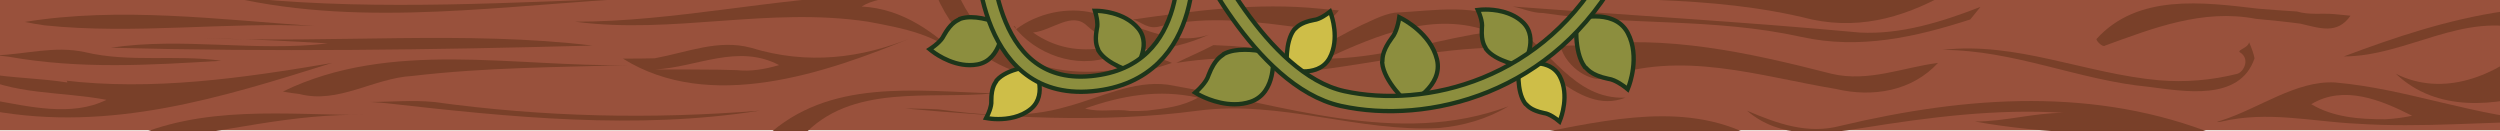
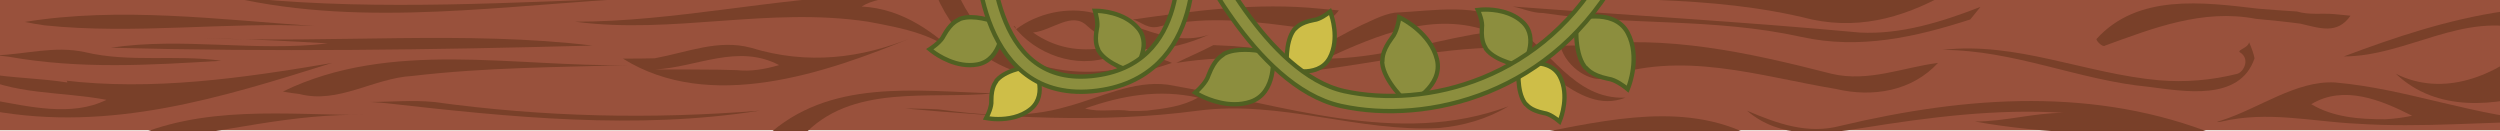
<svg xmlns="http://www.w3.org/2000/svg" id="TopBorder" viewBox="0 0 1152 60">
  <defs>
    <style>
      .cls-1 {
        stroke: #8c8e3e;
        stroke-width: 5px;
      }

      .cls-1, .cls-2 {
        fill: none;
        stroke-miterlimit: 10;
      }

+       .cls-2 {
+         stroke: #506022;
+         stroke-width: 9px;
+       }
+ 
      .cls-3 {
-         fill: #1d351a;
+         fill: #8c8e3e;
      }

      .cls-4 {
-         fill: #8c8e3e;
+         fill: #794029;
      }

      .cls-5 {
-         fill: #794029;
-       }
- 
-       .cls-2 {
-         stroke: #1d351a;
-         stroke-width: 9px;
+         fill: #99513c;
      }

      .cls-6 {
-         fill: #99513c;
+         fill: #506022;
      }

      .cls-7 {
        fill: #cebe48;
      }
    </style>
  </defs>
  <g id="BGTop">
-     <rect class="cls-6" width="1152" height="60" />
+     <rect class="cls-5" width="1152" height="60" />
    <g>
-       <path class="cls-5" d="m11.43,10.11c43.59-7.11,89.59-1.11,133.59,1.89-41-2-83,4-124.49-.32-3.21-.45-6.29-.98-9.1-1.57Z" />
-       <path class="cls-5" d="m-1.57,25.48c13.59-.48,26.59-4.48,40.59-1.48,21,5,42,1,63,4-33,2-65,4-98.13-1.88-3.29-.38-5.46-.64-5.46-.64Z" />
-       <path class="cls-5" d="m-6.88,33.86c12.9,2.14,24.9,2.14,37.9,4.14,0-1-1-1-2-1,41,5,83-1,124-8C102.02,45,51.02,61-3.98,51v-5c17,3,37,8,53,0-21-4-43-2-62.02-12.47,2.04-.16,6.12.34,6.12.34h0Z" />
-       <path class="cls-5" d="m58.33,64.5c34.69-16.5,73.69-11.5,110.69-11.5-34-1-66,8-100.24,11.92-5.22-.21-10.45-.42-10.45-.42Z" />
-       <path class="cls-5" d="m93.76,17.6c59.26,2.4,121.26-3.6,179.26,3.4-74,2-148,3-222,1,33-5,67,2,100-2-17-1-35-2-52.08-2.26-3.22-.09-5.18-.15-5.18-.15h0Z" />
-       <path class="cls-5" d="m130.35,42.17c49.68-24.17,106.68-11.17,159.68-12.17-33,1-66,1-100,5-18,1-34,13-52.05,8.32-4.63-.52-7.62-1.16-7.62-1.16h0Z" />
-       <path class="cls-5" d="m170.43,46.97c9.59.03,19.59-.97,29.59.03,51,7,100,8,150,4-57,9-115,3-172.25-3.47-4.36-.31-7.34-.56-7.34-.56Z" />
-       <path class="cls-5" d="m106.8-1.28c62.22,14.28,127.22,3.28,190.22.28-60,2-121,6-180.75.34-5.75-.37-9.48-.62-9.48-.62h0Z" />
-       <path class="cls-5" d="m402.88-2.42c-45.86,1.42-91.86,12.42-137.86,12.42,45,6,89-7,135,0,16,3,33,6,44,18-13-13-28-24-47-25,5-3,11-4,17-4-1,0-2-1-3.24-.83-3.4-.36-7.9-.59-7.9-.59Z" />
-       <path class="cls-5" d="m294.6,26.98c-2.58.02-4.58.02-7.58.02,40,25,93,7,134-10-24,10-49,13-75,5-15-4-29,2-44.27,4.85,0,0-3.59.1-7.15.13h0Zm36.66,5.14c-10.24-.12-19.24-.12-29.24-.12,19-1,38-12,57-2-7,2-13,3-19.54,2.32-2.1-.04-4.98-.12-8.23-.2h.01Z" />
-       <path class="cls-5" d="m422.74,50.07c-1.71-.07-3.71-.07-5.71-.07,45,4,90,7,135,1,38-5,74,10,111,8,11-1,22-4,32-10-51,19-104-1-157-10-16-2-31,6-46,10-20,6-40,4-59.62,1.4-4.18-.21-7.34-.32-9.67-.32h0Zm97.88,1.07c-6.59-1.15-13.59.85-20.59-1.15,17-6,34-9,52-5-7,4-15,5-23.48,5.99-2.02.16-4.84.21-7.93.16h0Z" />
-       <path class="cls-5" d="m369.56,63.09c22.46-25.09,59.46-17.09,88.46-20.09-36-1-76-7-105,20,3,0,5,0,8.04-.17,4.24.11,8.51.26,8.51.26h-.01Z" />
-       <path class="cls-5" d="m431.38-2.36c19.64,45.36,67.64,45.36,108.64,31.36-2-1-5-2-7-2-33,13-76,6-91.32-29.44l-10.32.09h0Z" />
-       <path class="cls-5" d="m468.16,13.53c9.87-7.53,23.87-10.53,35.87-7.53,18,4,35,16,53,10-18,8-39,11-56-4-7-7-16,2-25,3,10,7,21,9,33,7,1,0,2,3,3,4-16,6-35-1-45-14,1,0,1,1,1.13,1.53" />
-       <path class="cls-5" d="m1165.35,5.68c-.33,3.32-.33,5.32-.33,8.32-30-9-56,12-85,12,24-9,48-17,73.39-20.75,6.96-.18,11.94.43,11.94.43Z" />
-       <path class="cls-5" d="m1023.52,56.05c21.5-5.05,41.5-.05,62.5.95,30,2,60-1,90-1-35-2-66-15-100-18-18-1-35,12-52.51,17.54-2.68.8-2.24.88,0,.51h.01Zm75.66-1.1c-12.16.05-24.16-.95-34.16-6.95,15-9,32-2,46.49,5.34-4.2.88-8.35,1.41-12.33,1.61Z" />
-       <path class="cls-5" d="m1167.27,19.7c-17.25,15.3-41.25,25.3-63.25,14.3,19,18,46,15,68,8,0-1-3-7-2.47-10.79-1.15-5.74-2.28-11.5-2.28-11.5h0Z" />
-       <path class="cls-5" d="m633.52,8.76c-16.5,7.24-30.5,16.24-44.5,25.24,33-2,65-11,98-12,22,0,39,32,62,23-24,1-35-23-53-34-15-10-35-6-53.28-5.16-2.67.35-5.82,1.41-9.22,2.92Zm45.36,7.11c-22.86,4.13-44.86,11.13-67.86,11.13,24-11,50-22,75.79-12.32,0,0-3.24.44-7.93,1.19Z" />
-       <path class="cls-5" d="m1083.12,7.23c-6.1,8.77-14.1,5.77-23.04,3.68-3.06-.41-6.43-.8-9.93-1.18s-7.13-.75-10.76-1.07c-24.36-4.66-47.36,4.34-69.36,12.34-1,1-4-2-4-3,19-21,49-17,74.46-14.01,2.92.24,5.92.47,8.94.7s6.05.43,9.05.61c5.55,1.7,11.55.7,17.13,1.2,2.65.27,5.17.53,7.51.73h0Z" />
-       <path class="cls-5" d="m616.94,4.8c-3.92,5.2-9.92,8.2-15.92,8.2-22-3-44-6-66-1-6,2-9-2-13-3,28-4,57-8,86.36-4.99,5.13.42,8.56.79,8.56.79Z" />
-       <path class="cls-5" d="m559.15,20.79c-6.13,3.21-11.13,5.21-17.13,8.21,13-2,26-3,39-1,0-7-7-6-12.31-6.75-4.77-.26-9.56-.46-9.56-.46Z" />
-       <path class="cls-5" d="m1021.74,62.4c-55.72-22.4-114.72-18.4-173.72-4.4-15,4-29-1-43-7,15,13,35,11,53,8,31-5,62-9,93-7-14,0-27,4-41,4,33,6,68,6,102.07,6.81,5.94-.25,9.65-.41,9.65-.41h0Z" />
-       <path class="cls-5" d="m912.59,3.18c-17.57,6.82-36.57,12.82-55.57,11.82-54-5-107-8-160-12,5,1,9,3,14,3,40,6,78,2,119,11,27,6,53,0,77.88-8.03,0,0,4.69-5.79,4.69-5.79Z" />
-       <path class="cls-5" d="m900.39-4.85c-20.37,11.85-41.37,18.85-65.37,13.85-24-6-47-8-71-9,41-4,83-14,124.11-6.36,6.98.79,12.26,1.51,12.26,1.51Z" />
-       <path class="cls-5" d="m718.91,21.02c3.11,10.98,15.11,16.98,20.11,14.98,36-13,71-1,107,5,17,4,35,1,47-12-16,2-32,9-49,5-39-10-76-18-114.68-13.08-6.29.13-10.43.1-10.43.1Z" />
-       <path class="cls-5" d="m804.63,61.47c-32.61-15.47-70.61-4.47-104.61,1.53,34,4,67-5,100.91-1.79,2.36.16,3.7.25,3.7.25h0Z" />
-       <path class="cls-5" d="m1036.38,19.45c-.36,2.55-5.36,3.55-4.36,4.55,5,3,2,9-1,10-12,3-24,4-36,3-34-3-66-18-100-14,33,0,63,14,95,17,16,2,42,7,48.86-13.08-.31-1.88-1.11-4.28-2.5-7.47Z" />
+       <path class="cls-4" d="m11.43,10.11c43.59-7.11,89.59-1.11,133.59,1.89-41-2-83,4-124.49-.32-3.21-.45-6.29-.98-9.1-1.57Z" />
+       <path class="cls-4" d="m-1.57,25.48c13.59-.48,26.59-4.48,40.59-1.48,21,5,42,1,63,4-33,2-65,4-98.13-1.88-3.29-.38-5.46-.64-5.46-.64Z" />
+       <path class="cls-4" d="m-6.88,33.86c12.9,2.14,24.9,2.14,37.9,4.14,0-1-1-1-2-1,41,5,83-1,124-8C102.02,45,51.02,61-3.98,51v-5c17,3,37,8,53,0-21-4-43-2-62.02-12.47,2.04-.16,6.12.34,6.12.34h0Z" />
+       <path class="cls-4" d="m58.33,64.5c34.69-16.5,73.69-11.5,110.69-11.5-34-1-66,8-100.24,11.92-5.22-.21-10.45-.42-10.45-.42Z" />
+       <path class="cls-4" d="m93.76,17.6c59.26,2.4,121.26-3.6,179.26,3.4-74,2-148,3-222,1,33-5,67,2,100-2-17-1-35-2-52.08-2.26-3.22-.09-5.18-.15-5.18-.15h0Z" />
+       <path class="cls-4" d="m130.35,42.17c49.68-24.17,106.68-11.17,159.68-12.17-33,1-66,1-100,5-18,1-34,13-52.05,8.32-4.63-.52-7.62-1.16-7.62-1.16h0Z" />
+       <path class="cls-4" d="m170.43,46.97c9.59.03,19.59-.97,29.59.03,51,7,100,8,150,4-57,9-115,3-172.25-3.47-4.36-.31-7.34-.56-7.34-.56Z" />
+       <path class="cls-4" d="m106.8-1.28c62.22,14.28,127.22,3.28,190.22.28-60,2-121,6-180.75.34-5.75-.37-9.48-.62-9.48-.62h0Z" />
+       <path class="cls-4" d="m402.88-2.42c-45.86,1.42-91.86,12.42-137.86,12.42,45,6,89-7,135,0,16,3,33,6,44,18-13-13-28-24-47-25,5-3,11-4,17-4-1,0-2-1-3.24-.83-3.4-.36-7.9-.59-7.9-.59h0Z" />
+       <path class="cls-4" d="m294.6,26.98c-2.58.02-4.58.02-7.58.02,40,25,93,7,134-10-24,10-49,13-75,5-15-4-29,2-44.27,4.85,0,0-3.59.1-7.15.13h0Zm36.66,5.14c-10.24-.12-19.24-.12-29.24-.12,19-1,38-12,57-2-7,2-13,3-19.54,2.32-2.1-.04-4.98-.12-8.23-.2h.01Z" />
+       <path class="cls-4" d="m422.74,50.07c-1.71-.07-3.71-.07-5.71-.07,45,4,90,7,135,1,38-5,74,10,111,8,11-1,22-4,32-10-51,19-104-1-157-10-16-2-31,6-46,10-20,6-40,4-59.62,1.4-4.18-.21-7.34-.32-9.67-.32h0Zm97.88,1.06c-6.59-1.15-13.59.85-20.59-1.15,17-6,34-9,52-5-7,4-15,5-23.48,5.99-2.02.16-4.84.21-7.93.16h0Z" />
+       <path class="cls-4" d="m369.56,63.09c22.46-25.09,59.46-17.09,88.46-20.09-36-1-76-7-105,20,3,0,5,0,8.04-.17,4.24.11,8.51.26,8.51.26h-.01Z" />
+       <path class="cls-4" d="m431.38-2.36c19.64,45.36,67.64,45.36,108.64,31.36-2-1-5-2-7-2-33,13-76,6-91.32-29.44l-10.32.09h0Z" />
+       <path class="cls-4" d="m468.16,13.53c9.87-7.53,23.87-10.53,35.87-7.53,18,4,35,16,53,10-18,8-39,11-56-4-7-7-16,2-25,3,10,7,21,9,33,7,1,0,2,3,3,4-16,6-35-1-45-14,1,0,1,1,1.13,1.53" />
+       <path class="cls-4" d="m1165.35,5.68c-.33,3.32-.33,5.32-.33,8.32-30-9-56,12-85,12,24-9,48-17,73.39-20.75,6.96-.18,11.94.43,11.94.43Z" />
+       <path class="cls-4" d="m1023.52,56.05c21.5-5.05,41.5-.05,62.5.95,30,2,60-1,90-1-35-2-66-15-100-18-18-1-35,12-52.51,17.54-2.68.8-2.24.88,0,.51h.01Zm75.66-1.1c-12.16.05-24.16-.95-34.16-6.95,15-9,32-2,46.49,5.34-4.2.88-8.35,1.41-12.33,1.61Z" />
+       <path class="cls-4" d="m1167.27,19.7c-17.25,15.3-41.25,25.3-63.25,14.3,19,18,46,15,68,8,0-1-3-7-2.47-10.79-1.15-5.74-2.28-11.5-2.28-11.5h0Z" />
+       <path class="cls-4" d="m633.52,8.76c-16.5,7.24-30.5,16.24-44.5,25.24,33-2,65-11,98-12,22,0,39,32,62,23-24,1-35-23-53-34-15-10-35-6-53.28-5.16-2.67.35-5.82,1.41-9.22,2.92Zm45.36,7.11c-22.86,4.13-44.86,11.13-67.86,11.13,24-11,50-22,75.79-12.32,0,0-3.24.44-7.93,1.19Z" />
+       <path class="cls-4" d="m1083.12,7.23c-6.1,8.77-14.1,5.77-23.04,3.68-3.06-.41-6.43-.8-9.93-1.18s-7.13-.75-10.76-1.07c-24.36-4.66-47.36,4.34-69.36,12.34-1,1-4-2-4-3,19-21,49-17,74.46-14.01,2.92.24,5.92.47,8.94.7s6.05.43,9.05.61c5.55,1.7,11.55.7,17.13,1.2,2.65.27,5.17.53,7.51.73h0Z" />
+       <path class="cls-4" d="m616.94,4.8c-3.92,5.2-9.92,8.2-15.92,8.2-22-3-44-6-66-1-6,2-9-2-13-3,28-4,57-8,86.36-4.99,5.13.42,8.56.79,8.56.79Z" />
+       <path class="cls-4" d="m559.15,20.79c-6.13,3.21-11.13,5.21-17.13,8.21,13-2,26-3,39-1,0-7-7-6-12.31-6.75-4.77-.26-9.56-.46-9.56-.46Z" />
+       <path class="cls-4" d="m1021.74,62.4c-55.72-22.4-114.72-18.4-173.72-4.4-15,4-29-1-43-7,15,13,35,11,53,8,31-5,62-9,93-7-14,0-27,4-41,4,33,6,68,6,102.07,6.81,5.94-.25,9.65-.41,9.65-.41h0Z" />
+       <path class="cls-4" d="m912.59,3.18c-17.57,6.82-36.57,12.82-55.57,11.82-54-5-107-8-160-12,5,1,9,3,14,3,40,6,78,2,119,11,27,6,53,0,77.88-8.03,0,0,4.69-5.79,4.69-5.79Z" />
+       <path class="cls-4" d="m900.39-4.85c-20.37,11.85-41.37,18.85-65.37,13.85-24-6-47-8-71-9,41-4,83-14,124.11-6.36,6.98.79,12.26,1.51,12.26,1.51Z" />
+       <path class="cls-4" d="m718.91,21.02c3.11,10.98,15.11,16.98,20.11,14.98,36-13,71-1,107,5,17,4,35,1,47-12-16,2-32,9-49,5-39-10-76-18-114.68-13.08-6.29.13-10.43.1-10.43.1Z" />
+       <path class="cls-4" d="m804.63,61.47c-32.61-15.47-70.61-4.47-104.61,1.53,34,4,67-5,100.91-1.79,2.36.16,3.7.25,3.7.25h0Z" />
+       <path class="cls-4" d="m1036.38,19.45c-.36,2.55-5.36,3.55-4.36,4.55,5,3,2,9-1,10-12,3-24,4-36,3-34-3-66-18-100-14,33,0,63,14,95,17,16,2,42,7,48.86-13.08-.31-1.88-1.11-4.28-2.5-7.47Z" />
    </g>
  </g>
  <g id="LeavesTop">
    <g>
-       <path class="cls-4" d="m446.9,30.02c-9.28,0-17.08-6.22-17.41-6.48l-1.06-.85,1.13-.76s4.06-2.73,5.28-5.43c3.05-5.48,5.59-6.75,6.81-7.36.17-.08.37-.19.43-.23l.16-.17.21-.06c1.4-.49,3.04-.74,4.89-.74,6.62,0,13.89,3.14,14.19,3.28l.62.27-.02.68c-.02.63-.59,15.45-11.65,17.54-1.16.22-2.37.33-3.59.33h0v-.02Z" />
-       <path class="cls-3" d="m447.35,8.93c6.49,0,13.79,3.19,13.79,3.19,0,0-.44,14.63-10.84,16.59-1.15.22-2.29.31-3.41.31-9.03,0-16.78-6.26-16.78-6.26,0,0,4.28-2.85,5.64-5.85,3.64-6.52,6.39-6.63,7.03-7.29,1.39-.49,2.95-.69,4.56-.69m0-2c-1.96,0-3.72.27-5.23.8l-.45.16-.23.23c-.07.04-.15.08-.24.12-1.31.66-4.03,2.02-7.2,7.69l-.04.07-.03.08c-.92,2.03-3.87,4.31-4.93,5.01l-2.26,1.51,2.11,1.71c.34.27,8.41,6.7,18.04,6.7,1.29,0,2.56-.12,3.78-.35,11.84-2.24,12.45-17.83,12.47-18.49l.04-1.35-1.24-.54c-.31-.14-7.76-3.36-14.59-3.36h0Z" />
+       <path class="cls-3" d="m446.9,30.02c-9.28,0-17.08-6.22-17.41-6.48l-1.06-.85,1.13-.76s4.06-2.73,5.28-5.43c3.05-5.48,5.59-6.75,6.81-7.36.17-.08.37-.19.43-.23l.16-.17.21-.06c1.4-.49,3.04-.74,4.89-.74,6.62,0,13.89,3.14,14.19,3.28l.62.27-.02.68c-.02.63-.59,15.45-11.65,17.54-1.16.22-2.37.33-3.59.33h0v-.02h0Z" />
+       <path class="cls-6" d="m447.35,8.93c6.49,0,13.79,3.19,13.79,3.19,0,0-.44,14.63-10.84,16.59-1.15.22-2.29.31-3.41.31-9.03,0-16.78-6.26-16.78-6.26,0,0,4.28-2.85,5.64-5.85,3.64-6.52,6.39-6.63,7.03-7.29,1.39-.49,2.95-.69,4.56-.69m0-2c-1.96,0-3.72.27-5.23.8l-.45.16-.23.23c-.07.04-.15.08-.24.12-1.31.66-4.03,2.02-7.2,7.69l-.04.07-.03.08c-.92,2.03-3.87,4.31-4.93,5.01l-2.26,1.51,2.11,1.71c.34.27,8.41,6.7,18.04,6.7,1.29,0,2.56-.12,3.78-.35,11.84-2.24,12.45-17.83,12.47-18.49l.04-1.35-1.24-.54c-.31-.14-7.76-3.36-14.59-3.36h0Z" />
    </g>
    <g>
-       <path class="cls-4" d="m521.31,32.91c-.47-.14-11.44-3.39-15.1-9.55l-.12-.2-.02-.24c-.02-.08-.09-.21-.16-.37-.51-1.16-1.56-3.58-.5-9.23.74-2.71-.5-6.98-.52-7.03l-.39-1.3,1.36.02c.49,0,12.18.28,18.62,8.1,6.65,8.08-1.76,18.99-2.12,19.45l-.42.53-.65-.19h.02Z" />
-       <path class="cls-3" d="m505.86,6.01s11.64.19,17.86,7.74c6.22,7.55-2.13,18.2-2.13,18.2,0,0-11.02-3.21-14.51-9.1-.06-.85-1.95-2.56-.67-9.35.81-2.94-.54-7.5-.54-7.5m-2.69-2.04l.77,2.61c.33,1.12,1.07,4.45.53,6.4l-.02.08-.02.08c-1.12,5.95.02,8.56.56,9.81.03.08.06.14.09.21l.02.31.24.41c3.85,6.49,15.2,9.86,15.68,10l1.3.38.83-1.06c.38-.49,9.26-12.01,2.1-20.71-6.73-8.17-18.86-8.46-19.37-8.47l-2.72-.04h.01Z" />
+       <path class="cls-3" d="m521.31,32.91c-.47-.14-11.44-3.39-15.1-9.55l-.12-.2-.02-.24c-.02-.08-.09-.21-.16-.37-.51-1.16-1.56-3.58-.5-9.23.74-2.71-.5-6.98-.52-7.03l-.39-1.3,1.36.02c.49,0,12.18.28,18.62,8.1,6.65,8.08-1.76,18.99-2.12,19.45l-.42.53-.65-.19h.02Z" />
+       <path class="cls-6" d="m505.86,6.01s11.64.19,17.86,7.74c6.22,7.55-2.13,18.2-2.13,18.2,0,0-11.02-3.21-14.51-9.1-.06-.85-1.95-2.56-.67-9.35.81-2.94-.54-7.5-.54-7.5m-2.69-2.04l.77,2.61c.33,1.12,1.07,4.45.53,6.4l-.02.08-.02.08c-1.12,5.95.02,8.56.56,9.81.03.08.06.14.09.21l.02.31.24.41c3.85,6.49,15.2,9.86,15.68,10l1.3.38.83-1.06c.38-.49,9.26-12.01,2.1-20.71-6.73-8.17-18.86-8.46-19.37-8.47l-2.72-.04h.01Z" />
    </g>
    <g>
      <path class="cls-7" d="m459.96,54.88c-2.46,0-4.11-.27-4.18-.28l-1.34-.22.62-1.21s1.97-3.93,1.74-6.58c-.03-5.71,1.42-7.86,2.11-8.89.1-.15.18-.26.23-.36l.06-.23.14-.14c4.61-5.29,15.76-6.48,16.24-6.52l.67-.07.31.6c.27.51,6.44,12.52-1.41,19.13-4.7,3.96-10.85,4.79-15.19,4.79h0v-.02Z" />
-       <path class="cls-3" d="m475.68,31.42s6.15,11.73-1.17,17.9c-4.55,3.83-10.6,4.56-14.54,4.56-2.4,0-4.02-.27-4.02-.27,0,0,2.11-4.14,1.85-7.12-.03-6.76,2.09-8.07,2.3-8.88,4.41-5.05,15.58-6.18,15.58-6.18m1.14-2.13l-1.35.14c-.49.05-12.02,1.28-16.89,6.86l-.31.36-.08.3s-.08.11-.12.18c-.75,1.11-2.31,3.43-2.29,9.37v.16c.17,1.96-1.12,5.03-1.64,6.04l-1.23,2.43,2.68.45c.07,0,1.81.3,4.35.3,4.5,0,10.9-.87,15.83-5.03,8.46-7.12,1.94-19.82,1.65-20.36l-.63-1.2h.03Z" />
+       <path class="cls-6" d="m475.68,31.42s6.15,11.73-1.17,17.9c-4.55,3.83-10.6,4.56-14.54,4.56-2.4,0-4.02-.27-4.02-.27,0,0,2.11-4.14,1.85-7.12-.03-6.76,2.09-8.07,2.3-8.88,4.41-5.05,15.58-6.18,15.58-6.18m1.14-2.13l-1.35.14c-.49.05-12.02,1.28-16.89,6.86l-.31.36-.08.3s-.08.11-.12.18c-.75,1.11-2.31,3.43-2.29,9.37v.16c.17,1.96-1.12,5.03-1.64,6.04l-1.23,2.43,2.68.45c.07,0,1.81.3,4.35.3,4.5,0,10.9-.87,15.83-5.03,8.46-7.12,1.94-19.82,1.65-20.36l-.63-1.2h.03Z" />
    </g>
    <g>
      <path class="cls-7" d="m600.55,32.93c-3.71,0-6.72-.89-6.85-.93l-.65-.19-.06-.67c-.04-.48-1.01-11.89,3.4-17.53l.15-.19.21-.1c.07-.05.16-.16.29-.29.9-.9,2.77-2.76,8.42-3.82,2.79-.29,6.32-3.01,6.36-3.04l1.08-.83.48,1.27c.17.46,4.17,11.45-.77,20.29-2.21,3.95-6.37,6.04-12.04,6.04h-.02Z" />
-       <path class="cls-3" d="m612.43,6.95s4.06,10.91-.71,19.45c-2.49,4.46-7.22,5.53-11.17,5.53-3.61,0-6.56-.89-6.56-.89,0,0-1.02-11.43,3.19-16.83.77-.37,1.67-2.75,8.46-4.03,3.04-.31,6.79-3.23,6.79-3.23m.92-3.25l-2.15,1.67c-.92.71-3.76,2.61-5.76,2.82h-.08l-.08.02c-5.95,1.12-7.97,3.13-8.94,4.1-.06.06-.11.11-.16.16l-.28.13-.29.37c-4.65,5.95-3.65,17.74-3.61,18.24l.12,1.35,1.29.39c.13.04,3.28.98,7.14.98,6.05,0,10.52-2.27,12.91-6.55,5.16-9.24,1.02-20.64.84-21.12l-.95-2.55h0Z" />
+       <path class="cls-6" d="m612.43,6.95s4.06,10.91-.71,19.45c-2.49,4.46-7.22,5.53-11.17,5.53-3.61,0-6.56-.89-6.56-.89,0,0-1.02-11.43,3.19-16.83.77-.37,1.67-2.75,8.46-4.03,3.04-.31,6.79-3.23,6.79-3.23m.92-3.25l-2.15,1.67c-.92.71-3.76,2.61-5.76,2.82h-.08l-.08.02c-5.95,1.12-7.97,3.13-8.94,4.1-.06.06-.11.11-.16.16l-.28.13-.29.37c-4.65,5.95-3.65,17.74-3.61,18.24l.12,1.35,1.29.39c.13.04,3.28.98,7.14.98,6.05,0,10.52-2.27,12.91-6.55,5.16-9.24,1.02-20.64.84-21.12l-.95-2.55h0Z" />
    </g>
    <g>
-       <path class="cls-4" d="m648.46,47.34c-.44-.4-10.8-9.79-11.55-18.46l-.02-.24.09-.22c.02-.07.03-.35.04-.58.06-1.54.18-4.73,4.32-10.35,2.3-2.64,3.21-8.1,3.22-8.15l.22-1.34,1.22.61c.54.27,13.24,6.75,16.17,18.74,3.02,12.31-11.95,19.83-12.59,20.15l-.61.3-.5-.45h0Z" />
-       <path class="cls-3" d="m645.53,9.5s12.79,6.41,15.65,18.08c2.86,11.67-12.06,19.01-12.06,19.01,0,0-10.49-9.42-11.22-17.8.39-.98-.8-3.87,4.24-10.71,2.47-2.82,3.4-8.59,3.4-8.59m-1.54-3.01l-.43,2.69h0c-.24,1.45-1.22,5.64-2.93,7.59l-.05.06-.05.07c-4.33,5.87-4.45,9.28-4.52,10.91,0,.13-.01.27-.02.36l-.13.32.04.47c.79,9.06,11.43,18.71,11.88,19.12l1.01.9,1.21-.6c.67-.33,16.32-8.2,13.12-21.28-3.04-12.43-16.14-19.12-16.69-19.4l-2.44-1.22h0Z" />
+       <path class="cls-3" d="m648.46,47.34c-.44-.4-10.8-9.79-11.55-18.46l-.02-.24.09-.22c.02-.07.03-.35.04-.58.06-1.54.18-4.73,4.32-10.35,2.3-2.64,3.21-8.1,3.22-8.15l.22-1.34,1.22.61c.54.27,13.24,6.75,16.17,18.74,3.02,12.31-11.95,19.83-12.59,20.15l-.61.3-.5-.45h0Z" />
+       <path class="cls-6" d="m645.53,9.5s12.79,6.41,15.65,18.08c2.86,11.67-12.06,19.01-12.06,19.01,0,0-10.49-9.42-11.22-17.8.39-.98-.8-3.87,4.24-10.71,2.47-2.82,3.4-8.59,3.4-8.59m-1.54-3.01l-.43,2.69h0c-.24,1.45-1.22,5.64-2.93,7.59l-.05.06-.05.07c-4.33,5.87-4.45,9.28-4.52,10.91,0,.13-.01.27-.02.36l-.13.32.04.47c.79,9.06,11.43,18.71,11.88,19.12l1.01.9,1.21-.6c.67-.33,16.32-8.2,13.12-21.28-3.04-12.43-16.14-19.12-16.69-19.4l-2.44-1.22h0Z" />
    </g>
    <g>
-       <path class="cls-4" d="m700.95,30.37c-.48-.08-11.76-2.02-16.12-7.7l-.14-.19-.04-.23c-.03-.08-.11-.2-.2-.35-.64-1.1-1.97-3.38-1.58-9.11.42-2.78-1.32-6.88-1.34-6.92l-.54-1.25,1.35-.14s.85-.09,2.16-.09c4.14,0,11.88.77,17.28,5.94,7.56,7.24.49,19.07.19,19.57l-.35.58-.67-.11Z" />
-       <path class="cls-3" d="m684.5,5.39c3.65,0,11.36.65,16.59,5.66,7.06,6.77.03,18.32.03,18.32,0,0-11.32-1.89-15.49-7.32-.16-.84-2.24-2.31-1.77-9.2.46-3.02-1.42-7.38-1.42-7.38,0,0,.78-.08,2.06-.08m0-2h0c-1.37,0-2.23.09-2.26.09l-2.71.28,1.08,2.5c.46,1.07,1.58,4.29,1.28,6.29v.08l-.02.08c-.41,6.04,1.03,8.5,1.72,9.68.04.07.08.14.11.19l.06.31.29.37c4.59,5.99,16.25,8,16.74,8.08l1.33.22.7-1.15c.32-.53,7.78-13.02-.35-20.81-5.65-5.41-13.68-6.22-17.97-6.22h0Z" />
+       <path class="cls-3" d="m700.95,30.37c-.48-.08-11.76-2.02-16.12-7.7l-.14-.19-.04-.23c-.03-.08-.11-.2-.2-.35-.64-1.1-1.97-3.38-1.58-9.11.42-2.78-1.32-6.88-1.34-6.92l-.54-1.25,1.35-.14s.85-.09,2.16-.09c4.14,0,11.88.77,17.28,5.94,7.56,7.24.49,19.07.19,19.57l-.35.58-.67-.11Z" />
+       <path class="cls-6" d="m684.5,5.39c3.65,0,11.36.65,16.59,5.66,7.06,6.77.03,18.32.03,18.32,0,0-11.32-1.89-15.49-7.32-.16-.84-2.24-2.31-1.77-9.2.46-3.02-1.42-7.38-1.42-7.38,0,0,.78-.08,2.06-.08m0-2h0c-1.37,0-2.23.09-2.26.09l-2.71.28,1.08,2.5c.46,1.07,1.58,4.29,1.28,6.29v.08l-.02.08c-.41,6.04,1.03,8.5,1.72,9.68.04.07.08.14.11.19l.06.31.29.37c4.59,5.99,16.25,8,16.74,8.08l1.33.22.7-1.15c.32-.53,7.78-13.02-.35-20.81-5.65-5.41-13.68-6.22-17.97-6.22h0Z" />
    </g>
    <g>
-       <path class="cls-4" d="m568.9,48.05c-8.98,0-16.66-4.5-16.98-4.69l-1.17-.7,1.01-.91s4.14-3.74,5.09-7.01c2.52-6.59,5.15-8.41,6.4-9.29.18-.13.41-.29.47-.35l.12-.14.22-.15c2.39-1.25,5.58-1.89,9.47-1.89,6.2,0,12.02,1.59,12.27,1.66l.65.18.08.67c.08.71,1.82,17.34-10.16,21.43-2.31.79-4.83,1.19-7.48,1.19h0Z" />
-       <path class="cls-3" d="m573.55,23.91c6.13,0,12,1.62,12,1.62,0,0,1.87,16.49-9.49,20.38-2.39.82-4.81,1.14-7.16,1.14-8.81,0-16.47-4.55-16.47-4.55,0,0,4.34-3.89,5.39-7.48,3.03-7.91,6.1-8.47,6.72-9.33,2.55-1.34,5.81-1.77,9.01-1.77m0-2c-4.06,0-7.4.67-9.94,2l-.42.22-.2.28c-.07.05-.19.14-.3.21-1.34.93-4.13,2.87-6.74,9.67l-.03.08-.02.08c-.73,2.5-3.71,5.57-4.8,6.55l-2.03,1.82,2.34,1.39c.33.2,8.24,4.83,17.49,4.83,2.76,0,5.39-.42,7.81-1.25,12.73-4.35,10.91-21.75,10.83-22.49l-.15-1.34-1.3-.36c-.25-.07-6.2-1.69-12.53-1.69h0Z" />
+       <path class="cls-3" d="m568.9,48.05c-8.98,0-16.66-4.5-16.98-4.69l-1.17-.7,1.01-.91s4.14-3.74,5.09-7.01c2.52-6.59,5.15-8.41,6.4-9.29.18-.13.41-.29.47-.35l.12-.14.22-.15c2.39-1.25,5.58-1.89,9.47-1.89,6.2,0,12.02,1.59,12.27,1.66l.65.18.08.67c.08.71,1.82,17.34-10.16,21.43-2.31.79-4.83,1.19-7.48,1.19h0Z" />
+       <path class="cls-6" d="m573.55,23.91c6.13,0,12,1.62,12,1.62,0,0,1.87,16.49-9.49,20.38-2.39.82-4.81,1.14-7.16,1.14-8.81,0-16.47-4.55-16.47-4.55,0,0,4.34-3.89,5.39-7.48,3.03-7.91,6.1-8.47,6.72-9.33,2.55-1.34,5.81-1.77,9.01-1.77m0-2c-4.06,0-7.4.67-9.94,2l-.42.22-.2.28c-.07.05-.19.14-.3.21-1.34.93-4.13,2.87-6.74,9.67l-.03.08-.02.08c-.73,2.5-3.71,5.57-4.8,6.55l-2.03,1.82,2.34,1.39c.33.2,8.24,4.83,17.49,4.83,2.76,0,5.39-.42,7.81-1.25,12.73-4.35,10.91-21.75,10.83-22.49l-.15-1.34-1.3-.36c-.25-.07-6.2-1.69-12.53-1.69h0Z" />
    </g>
    <g>
-       <path class="cls-4" d="m748.96,40.24s-4.36-3.49-7.74-3.91c-6.91-1.43-9.13-3.73-10.2-4.83-.16-.16-.35-.36-.42-.41l-.16-.1-.18-.19c-5.22-6.95-3.78-20.83-3.72-21.42l.07-.67.65-.18c.14-.04,3.55-.98,7.82-.98,7.14,0,12.32,2.62,14.96,7.57,5.81,10.87.69,24.15.47,24.71l-.5,1.27-1.06-.85h0Z" />
-       <path class="cls-3" d="m735.08,8.55c4.94,0,11.02,1.31,14.08,7.04,5.65,10.58.42,23.87.42,23.87,0,0-4.53-3.66-8.25-4.12-8.3-1.73-9.34-4.67-10.28-5.14-5.04-6.72-3.52-20.71-3.52-20.71,0,0,3.36-.94,7.55-.94m0-2c-4.41,0-7.94.98-8.09,1.02l-1.3.37-.15,1.34c-.07.6-1.54,14.87,3.91,22.13l.28.38.31.15c.07.06.17.17.26.26,1.14,1.17,3.5,3.62,10.63,5.1l.08.02h.08c2.57.33,6.09,2.78,7.23,3.7l2.12,1.71,1-2.53c.23-.58,5.51-14.28-.52-25.55-2.83-5.3-8.31-8.1-15.85-8.1h.01Z" />
+       <path class="cls-3" d="m748.96,40.24s-4.36-3.49-7.74-3.91c-6.91-1.43-9.13-3.73-10.2-4.83-.16-.16-.35-.36-.42-.41l-.16-.1-.18-.19c-5.22-6.95-3.78-20.83-3.72-21.42l.07-.67.65-.18c.14-.04,3.55-.98,7.82-.98,7.14,0,12.32,2.62,14.96,7.57,5.81,10.87.69,24.15.47,24.71l-.5,1.27-1.06-.85h0Z" />
+       <path class="cls-6" d="m735.08,8.55c4.94,0,11.02,1.31,14.08,7.04,5.65,10.58.42,23.87.42,23.87,0,0-4.53-3.66-8.25-4.12-8.3-1.73-9.34-4.67-10.28-5.14-5.04-6.72-3.52-20.71-3.52-20.71,0,0,3.36-.94,7.55-.94m0-2c-4.41,0-7.94.98-8.09,1.02l-1.3.37-.15,1.34c-.07.6-1.54,14.87,3.91,22.13l.28.38.31.15c.07.06.17.17.26.26,1.14,1.17,3.5,3.62,10.63,5.1l.08.02h.08c2.57.33,6.09,2.78,7.23,3.7l2.12,1.71,1-2.53c.23-.58,5.51-14.28-.52-25.55-2.83-5.3-8.31-8.1-15.85-8.1,0,0,.01,0,.01,0Z" />
    </g>
    <g>
-       <path class="cls-7" d="m717.57,55.14s-3.38-2.71-5.98-3.02c-5.52-1.14-7.29-2.98-8.15-3.86-.12-.12-.21-.23-.3-.29l-.21-.11-.11-.17c-4.15-5.53-3.01-16.53-2.96-17l.07-.67.65-.18c.11-.03,2.82-.78,6.21-.78,5.7,0,9.84,2.1,11.96,6.07,4.61,8.63.55,19.17.38,19.61l-.5,1.27-1.06-.85v-.02Z" />
-       <path class="cls-3" d="m706.79,30.06c3.88,0,8.67,1.03,11.07,5.54,4.45,8.32.33,18.77.33,18.77,0,0-3.56-2.88-6.49-3.24-6.52-1.36-7.35-3.67-8.09-4.04-3.96-5.28-2.77-16.29-2.77-16.29,0,0,2.65-.74,5.94-.74m0-2c-3.53,0-6.36.78-6.48.82l-1.3.37-.15,1.34c-.05.48-1.23,11.86,3.16,17.7l.28.38.27.14s.09.09.14.15c.92.95,2.84,2.94,8.58,4.13l.08.02h.08c1.92.25,4.6,2.12,5.47,2.82l2.12,1.7,1-2.53c.18-.46,4.4-11.41-.43-20.45-2.31-4.31-6.74-6.59-12.84-6.59h.02Z" />
+       <path class="cls-7" d="m717.57,55.14s-3.38-2.71-5.98-3.02c-5.52-1.14-7.29-2.98-8.15-3.86-.12-.12-.21-.23-.3-.29l-.21-.11-.11-.17c-4.15-5.53-3.01-16.53-2.96-17l.07-.67.65-.18c.11-.03,2.82-.78,6.21-.78,5.7,0,9.84,2.1,11.96,6.07,4.61,8.63.55,19.17.38,19.61l-.5,1.27-1.06-.85v-.02h0Z" />
+       <path class="cls-6" d="m706.79,30.06c3.88,0,8.67,1.03,11.07,5.54,4.45,8.32.33,18.77.33,18.77,0,0-3.56-2.88-6.49-3.24-6.52-1.36-7.35-3.67-8.09-4.04-3.96-5.28-2.77-16.29-2.77-16.29,0,0,2.65-.74,5.94-.74m0-2c-3.53,0-6.36.78-6.48.82l-1.3.37-.15,1.34c-.05.48-1.23,11.86,3.16,17.7l.28.38.27.14s.09.09.14.15c.92.95,2.84,2.94,8.58,4.13l.08.02h.08c1.92.25,4.6,2.12,5.47,2.82l2.12,1.7,1-2.53c.18-.46,4.4-11.41-.43-20.45-2.31-4.31-6.74-6.59-12.84-6.59h.02,0Z" />
    </g>
  </g>
  <g id="VineTop">
    <path class="cls-2" d="m453.21-25.27s-1.21,68.63,49.79,63.82,43.08-63.82,43.08-63.82h5.92s28.4,62.27,66.67,70.68,95.67-5.01,125.33-61.01" />
    <path class="cls-1" d="m453.21-25.27s-1.21,68.63,49.79,63.82,43.08-63.82,43.08-63.82h5.92s28.4,62.27,66.67,70.68,95.67-5.01,125.33-61.01" />
  </g>
</svg>
